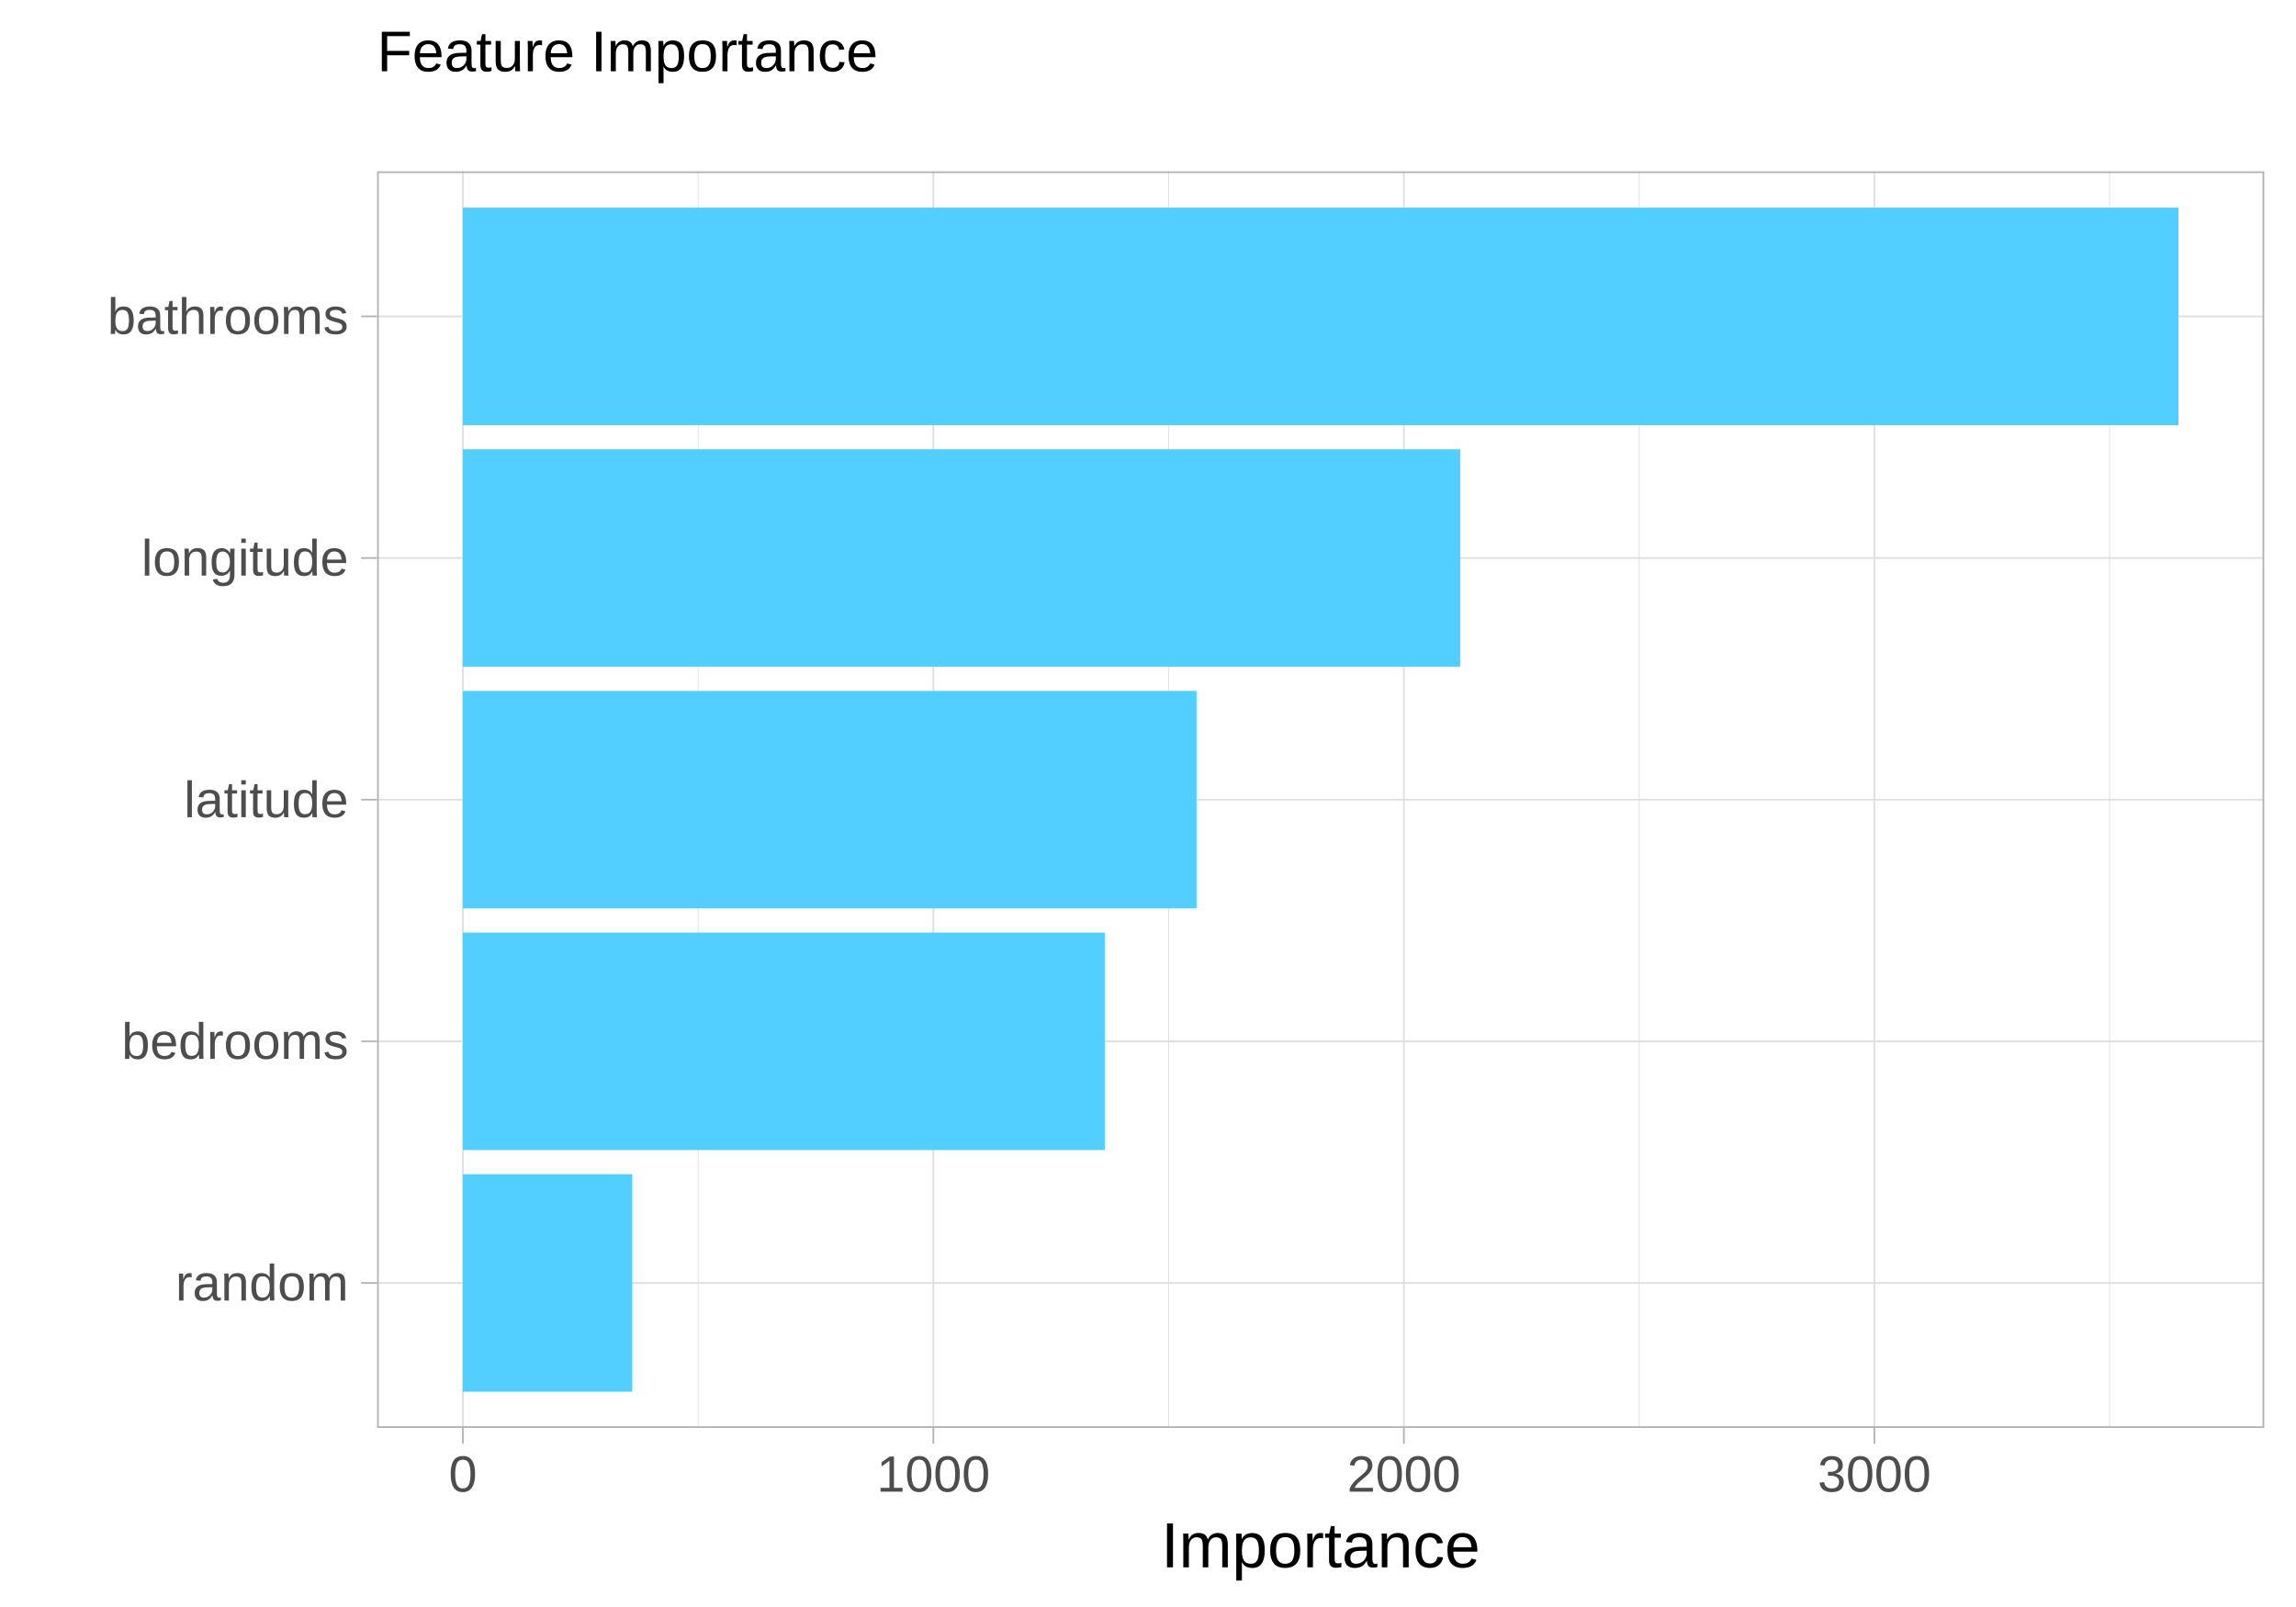
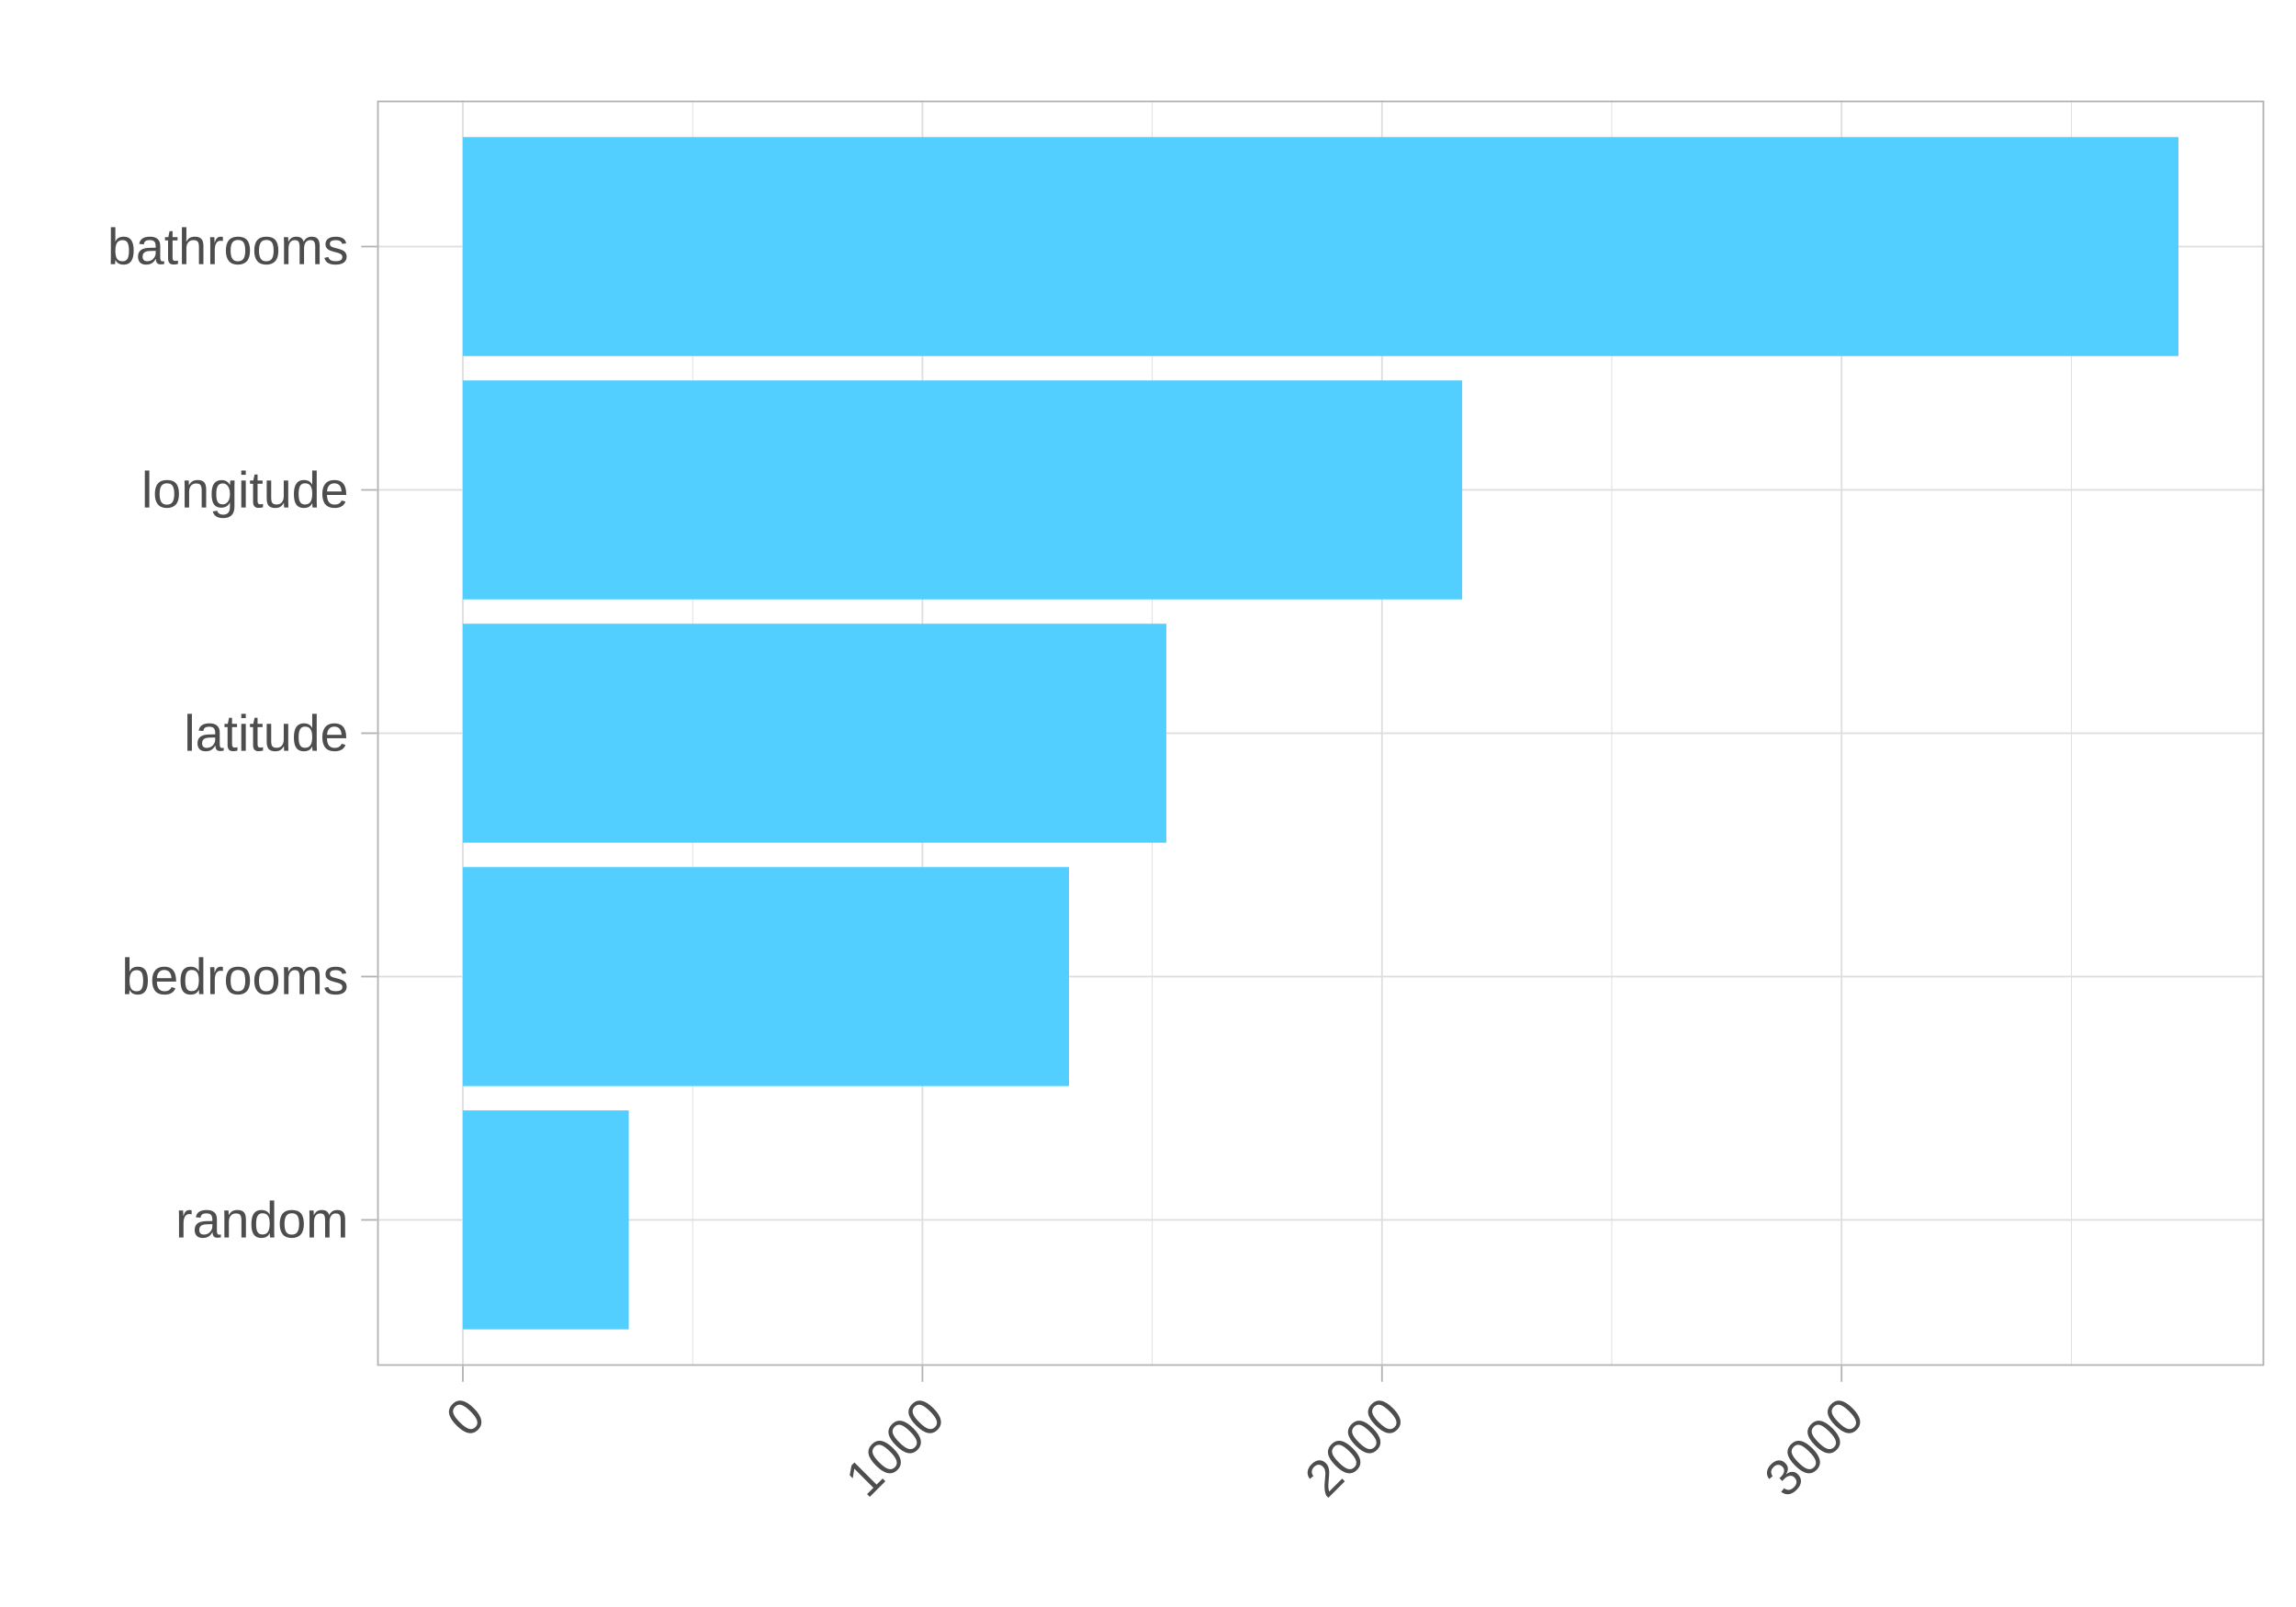
<svg xmlns="http://www.w3.org/2000/svg" viewBox="0 0 720.00 504.00">
  <defs>
    <style type="text/css">
    line, polyline, path, rect, circle {
      fill: none;
      stroke: #000000;
      stroke-linecap: round;
      stroke-linejoin: round;
      stroke-miterlimit: 10.00;
    }
  </style>
  </defs>
  <rect width="100%" height="100%" style="stroke: none; fill: #FFFFFF;" />
  <rect x="-0.00" y="0.00" width="720.00" height="504.00" style="stroke-width: 1.07; stroke: #FFFFFF; fill: #FFFFFF;" />
  <defs>
-     <clipPath id="cpMTE4LjI1MXw3MTAuMDM3fDQ0Ny44NDN8NTMuNzQ4NA==">
-       <rect x="118.25" y="53.75" width="591.79" height="394.09" />
+     <clipPath id="cpMTE4LjI1MXw3MTAuMDM3fDQyOC4zODV8MzEuNTQyOA==">
+       <rect x="118.25" y="31.54" width="591.79" height="396.84" />
    </clipPath>
  </defs>
-   <rect x="118.25" y="53.75" width="591.79" height="394.09" style="stroke-width: 1.07; stroke: none; fill: #FFFFFF;" clip-path="url(#cpMTE4LjI1MXw3MTAuMDM3fDQ0Ny44NDN8NTMuNzQ4NA==)" />
-   <polyline points="218.92,447.84 218.92,53.75 " style="stroke-width: 0.27; stroke: #DEDEDE; stroke-linecap: butt;" clip-path="url(#cpMTE4LjI1MXw3MTAuMDM3fDQ0Ny44NDN8NTMuNzQ4NA==)" />
-   <polyline points="366.47,447.84 366.47,53.75 " style="stroke-width: 0.27; stroke: #DEDEDE; stroke-linecap: butt;" clip-path="url(#cpMTE4LjI1MXw3MTAuMDM3fDQ0Ny44NDN8NTMuNzQ4NA==)" />
-   <polyline points="514.01,447.84 514.01,53.75 " style="stroke-width: 0.27; stroke: #DEDEDE; stroke-linecap: butt;" clip-path="url(#cpMTE4LjI1MXw3MTAuMDM3fDQ0Ny44NDN8NTMuNzQ4NA==)" />
-   <polyline points="661.55,447.84 661.55,53.75 " style="stroke-width: 0.27; stroke: #DEDEDE; stroke-linecap: butt;" clip-path="url(#cpMTE4LjI1MXw3MTAuMDM3fDQ0Ny44NDN8NTMuNzQ4NA==)" />
-   <polyline points="118.25,402.37 710.04,402.37 " style="stroke-width: 0.53; stroke: #DEDEDE; stroke-linecap: butt;" clip-path="url(#cpMTE4LjI1MXw3MTAuMDM3fDQ0Ny44NDN8NTMuNzQ4NA==)" />
-   <polyline points="118.25,326.58 710.04,326.58 " style="stroke-width: 0.53; stroke: #DEDEDE; stroke-linecap: butt;" clip-path="url(#cpMTE4LjI1MXw3MTAuMDM3fDQ0Ny44NDN8NTMuNzQ4NA==)" />
-   <polyline points="118.25,250.80 710.04,250.80 " style="stroke-width: 0.53; stroke: #DEDEDE; stroke-linecap: butt;" clip-path="url(#cpMTE4LjI1MXw3MTAuMDM3fDQ0Ny44NDN8NTMuNzQ4NA==)" />
-   <polyline points="118.25,175.01 710.04,175.01 " style="stroke-width: 0.53; stroke: #DEDEDE; stroke-linecap: butt;" clip-path="url(#cpMTE4LjI1MXw3MTAuMDM3fDQ0Ny44NDN8NTMuNzQ4NA==)" />
-   <polyline points="118.25,99.22 710.04,99.22 " style="stroke-width: 0.53; stroke: #DEDEDE; stroke-linecap: butt;" clip-path="url(#cpMTE4LjI1MXw3MTAuMDM3fDQ0Ny44NDN8NTMuNzQ4NA==)" />
-   <polyline points="145.15,447.84 145.15,53.75 " style="stroke-width: 0.53; stroke: #DEDEDE; stroke-linecap: butt;" clip-path="url(#cpMTE4LjI1MXw3MTAuMDM3fDQ0Ny44NDN8NTMuNzQ4NA==)" />
-   <polyline points="292.69,447.84 292.69,53.75 " style="stroke-width: 0.53; stroke: #DEDEDE; stroke-linecap: butt;" clip-path="url(#cpMTE4LjI1MXw3MTAuMDM3fDQ0Ny44NDN8NTMuNzQ4NA==)" />
-   <polyline points="440.24,447.84 440.24,53.75 " style="stroke-width: 0.53; stroke: #DEDEDE; stroke-linecap: butt;" clip-path="url(#cpMTE4LjI1MXw3MTAuMDM3fDQ0Ny44NDN8NTMuNzQ4NA==)" />
-   <polyline points="587.78,447.84 587.78,53.75 " style="stroke-width: 0.53; stroke: #DEDEDE; stroke-linecap: butt;" clip-path="url(#cpMTE4LjI1MXw3MTAuMDM3fDQ0Ny44NDN8NTMuNzQ4NA==)" />
-   <rect x="145.15" y="368.27" width="53.12" height="68.21" style="stroke-width: 1.07; stroke: none; stroke-linecap: butt; fill: #53CFFF;" clip-path="url(#cpMTE4LjI1MXw3MTAuMDM3fDQ0Ny44NDN8NTMuNzQ4NA==)" />
-   <rect x="145.15" y="292.48" width="201.29" height="68.21" style="stroke-width: 1.07; stroke: none; stroke-linecap: butt; fill: #53CFFF;" clip-path="url(#cpMTE4LjI1MXw3MTAuMDM3fDQ0Ny44NDN8NTMuNzQ4NA==)" />
-   <rect x="145.15" y="216.69" width="230.07" height="68.21" style="stroke-width: 1.07; stroke: none; stroke-linecap: butt; fill: #53CFFF;" clip-path="url(#cpMTE4LjI1MXw3MTAuMDM3fDQ0Ny44NDN8NTMuNzQ4NA==)" />
-   <rect x="145.15" y="140.90" width="312.76" height="68.21" style="stroke-width: 1.07; stroke: none; stroke-linecap: butt; fill: #53CFFF;" clip-path="url(#cpMTE4LjI1MXw3MTAuMDM3fDQ0Ny44NDN8NTMuNzQ4NA==)" />
-   <rect x="145.15" y="65.12" width="537.99" height="68.21" style="stroke-width: 1.07; stroke: none; stroke-linecap: butt; fill: #53CFFF;" clip-path="url(#cpMTE4LjI1MXw3MTAuMDM3fDQ0Ny44NDN8NTMuNzQ4NA==)" />
-   <rect x="118.25" y="53.75" width="591.79" height="394.09" style="stroke-width: 1.07; stroke: #B3B3B3;" clip-path="url(#cpMTE4LjI1MXw3MTAuMDM3fDQ0Ny44NDN8NTMuNzQ4NA==)" />
+   <rect x="118.25" y="31.54" width="591.79" height="396.84" style="stroke-width: 1.07; stroke: none; fill: #FFFFFF;" clip-path="url(#cpMTE4LjI1MXw3MTAuMDM3fDQyOC4zODV8MzEuNTQyOA==)" />
+   <polyline points="217.21,428.38 217.21,31.54 " style="stroke-width: 0.27; stroke: #DEDEDE; stroke-linecap: butt;" clip-path="url(#cpMTE4LjI1MXw3MTAuMDM3fDQyOC4zODV8MzEuNTQyOA==)" />
+   <polyline points="361.32,428.38 361.32,31.54 " style="stroke-width: 0.27; stroke: #DEDEDE; stroke-linecap: butt;" clip-path="url(#cpMTE4LjI1MXw3MTAuMDM3fDQyOC4zODV8MzEuNTQyOA==)" />
+   <polyline points="505.44,428.38 505.44,31.54 " style="stroke-width: 0.27; stroke: #DEDEDE; stroke-linecap: butt;" clip-path="url(#cpMTE4LjI1MXw3MTAuMDM3fDQyOC4zODV8MzEuNTQyOA==)" />
+   <polyline points="649.56,428.38 649.56,31.54 " style="stroke-width: 0.27; stroke: #DEDEDE; stroke-linecap: butt;" clip-path="url(#cpMTE4LjI1MXw3MTAuMDM3fDQyOC4zODV8MzEuNTQyOA==)" />
+   <polyline points="118.25,382.60 710.04,382.60 " style="stroke-width: 0.53; stroke: #DEDEDE; stroke-linecap: butt;" clip-path="url(#cpMTE4LjI1MXw3MTAuMDM3fDQyOC4zODV8MzEuNTQyOA==)" />
+   <polyline points="118.25,306.28 710.04,306.28 " style="stroke-width: 0.53; stroke: #DEDEDE; stroke-linecap: butt;" clip-path="url(#cpMTE4LjI1MXw3MTAuMDM3fDQyOC4zODV8MzEuNTQyOA==)" />
+   <polyline points="118.25,229.96 710.04,229.96 " style="stroke-width: 0.53; stroke: #DEDEDE; stroke-linecap: butt;" clip-path="url(#cpMTE4LjI1MXw3MTAuMDM3fDQyOC4zODV8MzEuNTQyOA==)" />
+   <polyline points="118.25,153.65 710.04,153.65 " style="stroke-width: 0.53; stroke: #DEDEDE; stroke-linecap: butt;" clip-path="url(#cpMTE4LjI1MXw3MTAuMDM3fDQyOC4zODV8MzEuNTQyOA==)" />
+   <polyline points="118.25,77.33 710.04,77.33 " style="stroke-width: 0.53; stroke: #DEDEDE; stroke-linecap: butt;" clip-path="url(#cpMTE4LjI1MXw3MTAuMDM3fDQyOC4zODV8MzEuNTQyOA==)" />
+   <polyline points="145.15,428.38 145.15,31.54 " style="stroke-width: 0.53; stroke: #DEDEDE; stroke-linecap: butt;" clip-path="url(#cpMTE4LjI1MXw3MTAuMDM3fDQyOC4zODV8MzEuNTQyOA==)" />
+   <polyline points="289.27,428.38 289.27,31.54 " style="stroke-width: 0.53; stroke: #DEDEDE; stroke-linecap: butt;" clip-path="url(#cpMTE4LjI1MXw3MTAuMDM3fDQyOC4zODV8MzEuNTQyOA==)" />
+   <polyline points="433.38,428.38 433.38,31.54 " style="stroke-width: 0.53; stroke: #DEDEDE; stroke-linecap: butt;" clip-path="url(#cpMTE4LjI1MXw3MTAuMDM3fDQyOC4zODV8MzEuNTQyOA==)" />
+   <polyline points="577.50,428.38 577.50,31.54 " style="stroke-width: 0.53; stroke: #DEDEDE; stroke-linecap: butt;" clip-path="url(#cpMTE4LjI1MXw3MTAuMDM3fDQyOC4zODV8MzEuNTQyOA==)" />
+   <rect x="145.15" y="348.25" width="52.02" height="68.68" style="stroke-width: 1.07; stroke: none; stroke-linecap: butt; fill: #53CFFF;" clip-path="url(#cpMTE4LjI1MXw3MTAuMDM3fDQyOC4zODV8MzEuNTQyOA==)" />
+   <rect x="145.15" y="271.94" width="190.08" height="68.68" style="stroke-width: 1.07; stroke: none; stroke-linecap: butt; fill: #53CFFF;" clip-path="url(#cpMTE4LjI1MXw3MTAuMDM3fDQyOC4zODV8MzEuNTQyOA==)" />
+   <rect x="145.15" y="195.62" width="220.60" height="68.68" style="stroke-width: 1.07; stroke: none; stroke-linecap: butt; fill: #53CFFF;" clip-path="url(#cpMTE4LjI1MXw3MTAuMDM3fDQyOC4zODV8MzEuNTQyOA==)" />
+   <rect x="145.15" y="119.31" width="313.37" height="68.68" style="stroke-width: 1.07; stroke: none; stroke-linecap: butt; fill: #53CFFF;" clip-path="url(#cpMTE4LjI1MXw3MTAuMDM3fDQyOC4zODV8MzEuNTQyOA==)" />
+   <rect x="145.15" y="42.99" width="537.99" height="68.68" style="stroke-width: 1.07; stroke: none; stroke-linecap: butt; fill: #53CFFF;" clip-path="url(#cpMTE4LjI1MXw3MTAuMDM3fDQyOC4zODV8MzEuNTQyOA==)" />
+   <rect x="118.25" y="31.54" width="591.79" height="396.84" style="stroke-width: 1.07; stroke: #B3B3B3;" clip-path="url(#cpMTE4LjI1MXw3MTAuMDM3fDQyOC4zODV8MzEuNTQyOA==)" />
  <defs>
    <clipPath id="cpMHw3MjB8NTA0fDA=">
      <rect x="0.00" y="0.00" width="720.00" height="504.00" />
    </clipPath>
  </defs>
  <g clip-path="url(#cpMHw3MjB8NTA0fDA=)">
-     <text x="55.03" y="407.88" style="font-size: 16.00px; fill: #4D4D4D; font-family: Liberation Sans;" textLength="54.25px" lengthAdjust="spacingAndGlyphs">random</text>
+     <text x="55.03" y="388.10" style="font-size: 16.00px; fill: #4D4D4D; font-family: Liberation Sans;" textLength="54.25px" lengthAdjust="spacingAndGlyphs">random</text>
  </g>
  <g clip-path="url(#cpMHw3MjB8NTA0fDA=)">
-     <text x="38.14" y="332.09" style="font-size: 16.00px; fill: #4D4D4D; font-family: Liberation Sans;" textLength="71.15px" lengthAdjust="spacingAndGlyphs">bedrooms</text>
+     <text x="38.14" y="311.79" style="font-size: 16.00px; fill: #4D4D4D; font-family: Liberation Sans;" textLength="71.15px" lengthAdjust="spacingAndGlyphs">bedrooms</text>
  </g>
  <g clip-path="url(#cpMHw3MjB8NTA0fDA=)">
-     <text x="57.69" y="256.30" style="font-size: 16.00px; fill: #4D4D4D; font-family: Liberation Sans;" textLength="51.59px" lengthAdjust="spacingAndGlyphs">latitude</text>
+     <text x="57.69" y="235.47" style="font-size: 16.00px; fill: #4D4D4D; font-family: Liberation Sans;" textLength="51.59px" lengthAdjust="spacingAndGlyphs">latitude</text>
  </g>
  <g clip-path="url(#cpMHw3MjB8NTA0fDA=)">
-     <text x="44.34" y="180.52" style="font-size: 16.00px; fill: #4D4D4D; font-family: Liberation Sans;" textLength="64.95px" lengthAdjust="spacingAndGlyphs">longitude</text>
+     <text x="44.34" y="159.16" style="font-size: 16.00px; fill: #4D4D4D; font-family: Liberation Sans;" textLength="64.95px" lengthAdjust="spacingAndGlyphs">longitude</text>
  </g>
  <g clip-path="url(#cpMHw3MjB8NTA0fDA=)">
-     <text x="33.69" y="104.73" style="font-size: 16.00px; fill: #4D4D4D; font-family: Liberation Sans;" textLength="75.59px" lengthAdjust="spacingAndGlyphs">bathrooms</text>
+     <text x="33.69" y="82.84" style="font-size: 16.00px; fill: #4D4D4D; font-family: Liberation Sans;" textLength="75.59px" lengthAdjust="spacingAndGlyphs">bathrooms</text>
  </g>
-   <polyline points="113.27,402.37 118.25,402.37 " style="stroke-width: 0.53; stroke: #B3B3B3; stroke-linecap: butt;" clip-path="url(#cpMHw3MjB8NTA0fDA=)" />
-   <polyline points="113.27,326.58 118.25,326.58 " style="stroke-width: 0.53; stroke: #B3B3B3; stroke-linecap: butt;" clip-path="url(#cpMHw3MjB8NTA0fDA=)" />
-   <polyline points="113.27,250.80 118.25,250.80 " style="stroke-width: 0.53; stroke: #B3B3B3; stroke-linecap: butt;" clip-path="url(#cpMHw3MjB8NTA0fDA=)" />
-   <polyline points="113.27,175.01 118.25,175.01 " style="stroke-width: 0.53; stroke: #B3B3B3; stroke-linecap: butt;" clip-path="url(#cpMHw3MjB8NTA0fDA=)" />
-   <polyline points="113.27,99.22 118.25,99.22 " style="stroke-width: 0.53; stroke: #B3B3B3; stroke-linecap: butt;" clip-path="url(#cpMHw3MjB8NTA0fDA=)" />
-   <polyline points="145.15,452.82 145.15,447.84 " style="stroke-width: 0.53; stroke: #B3B3B3; stroke-linecap: butt;" clip-path="url(#cpMHw3MjB8NTA0fDA=)" />
-   <polyline points="292.69,452.82 292.69,447.84 " style="stroke-width: 0.53; stroke: #B3B3B3; stroke-linecap: butt;" clip-path="url(#cpMHw3MjB8NTA0fDA=)" />
-   <polyline points="440.24,452.82 440.24,447.84 " style="stroke-width: 0.53; stroke: #B3B3B3; stroke-linecap: butt;" clip-path="url(#cpMHw3MjB8NTA0fDA=)" />
-   <polyline points="587.78,452.82 587.78,447.84 " style="stroke-width: 0.53; stroke: #B3B3B3; stroke-linecap: butt;" clip-path="url(#cpMHw3MjB8NTA0fDA=)" />
+   <polyline points="113.27,382.60 118.25,382.60 " style="stroke-width: 0.53; stroke: #B3B3B3; stroke-linecap: butt;" clip-path="url(#cpMHw3MjB8NTA0fDA=)" />
+   <polyline points="113.27,306.28 118.25,306.28 " style="stroke-width: 0.53; stroke: #B3B3B3; stroke-linecap: butt;" clip-path="url(#cpMHw3MjB8NTA0fDA=)" />
+   <polyline points="113.27,229.96 118.25,229.96 " style="stroke-width: 0.53; stroke: #B3B3B3; stroke-linecap: butt;" clip-path="url(#cpMHw3MjB8NTA0fDA=)" />
+   <polyline points="113.27,153.65 118.25,153.65 " style="stroke-width: 0.53; stroke: #B3B3B3; stroke-linecap: butt;" clip-path="url(#cpMHw3MjB8NTA0fDA=)" />
+   <polyline points="113.27,77.33 118.25,77.33 " style="stroke-width: 0.53; stroke: #B3B3B3; stroke-linecap: butt;" clip-path="url(#cpMHw3MjB8NTA0fDA=)" />
+   <polyline points="145.15,433.37 145.15,428.38 " style="stroke-width: 0.53; stroke: #B3B3B3; stroke-linecap: butt;" clip-path="url(#cpMHw3MjB8NTA0fDA=)" />
+   <polyline points="289.27,433.37 289.27,428.38 " style="stroke-width: 0.53; stroke: #B3B3B3; stroke-linecap: butt;" clip-path="url(#cpMHw3MjB8NTA0fDA=)" />
+   <polyline points="433.38,433.37 433.38,428.38 " style="stroke-width: 0.53; stroke: #B3B3B3; stroke-linecap: butt;" clip-path="url(#cpMHw3MjB8NTA0fDA=)" />
+   <polyline points="577.50,433.37 577.50,428.38 " style="stroke-width: 0.53; stroke: #B3B3B3; stroke-linecap: butt;" clip-path="url(#cpMHw3MjB8NTA0fDA=)" />
  <g clip-path="url(#cpMHw3MjB8NTA0fDA=)">
-     <text x="140.70" y="467.82" style="font-size: 16.00px; fill: #4D4D4D; font-family: Liberation Sans;" textLength="8.90px" lengthAdjust="spacingAndGlyphs">0</text>
+     <text transform="translate(146.65,451.43) rotate(-45)" style="font-size: 16.00px; fill: #4D4D4D; font-family: Liberation Sans;" textLength="8.90px" lengthAdjust="spacingAndGlyphs">0</text>
  </g>
  <g clip-path="url(#cpMHw3MjB8NTA0fDA=)">
-     <text x="274.90" y="467.82" style="font-size: 16.00px; fill: #4D4D4D; font-family: Liberation Sans;" textLength="35.59px" lengthAdjust="spacingAndGlyphs">1000</text>
+     <text transform="translate(271.89,470.31) rotate(-45)" style="font-size: 16.00px; fill: #4D4D4D; font-family: Liberation Sans;" textLength="35.59px" lengthAdjust="spacingAndGlyphs">1000</text>
  </g>
  <g clip-path="url(#cpMHw3MjB8NTA0fDA=)">
-     <text x="422.44" y="467.82" style="font-size: 16.00px; fill: #4D4D4D; font-family: Liberation Sans;" textLength="35.59px" lengthAdjust="spacingAndGlyphs">2000</text>
+     <text transform="translate(416.00,470.31) rotate(-45)" style="font-size: 16.00px; fill: #4D4D4D; font-family: Liberation Sans;" textLength="35.59px" lengthAdjust="spacingAndGlyphs">2000</text>
  </g>
  <g clip-path="url(#cpMHw3MjB8NTA0fDA=)">
-     <text x="569.98" y="467.82" style="font-size: 16.00px; fill: #4D4D4D; font-family: Liberation Sans;" textLength="35.59px" lengthAdjust="spacingAndGlyphs">3000</text>
-   </g>
-   <g clip-path="url(#cpMHw3MjB8NTA0fDA=)">
-     <text x="364.12" y="491.55" style="font-size: 20.00px; font-family: Liberation Sans;" textLength="100.05px" lengthAdjust="spacingAndGlyphs">Importance</text>
-   </g>
-   <g clip-path="url(#cpMHw3MjB8NTA0fDA=)">
-     <text x="118.25" y="22.35" style="font-size: 18.00px; font-family: Liberation Sans;" textLength="157.08px" lengthAdjust="spacingAndGlyphs">Feature Importance</text>
-   </g>
-   <g clip-path="url(#cpMHw3MjB8NTA0fDA=)">
-     <text x="118.25" y="41.79" style="font-size: 18.00px; font-family: Liberation Sans;" textLength="0.00px" lengthAdjust="spacingAndGlyphs" />
+     <text transform="translate(560.12,470.31) rotate(-45)" style="font-size: 16.00px; fill: #4D4D4D; font-family: Liberation Sans;" textLength="35.59px" lengthAdjust="spacingAndGlyphs">3000</text>
  </g>
</svg>
